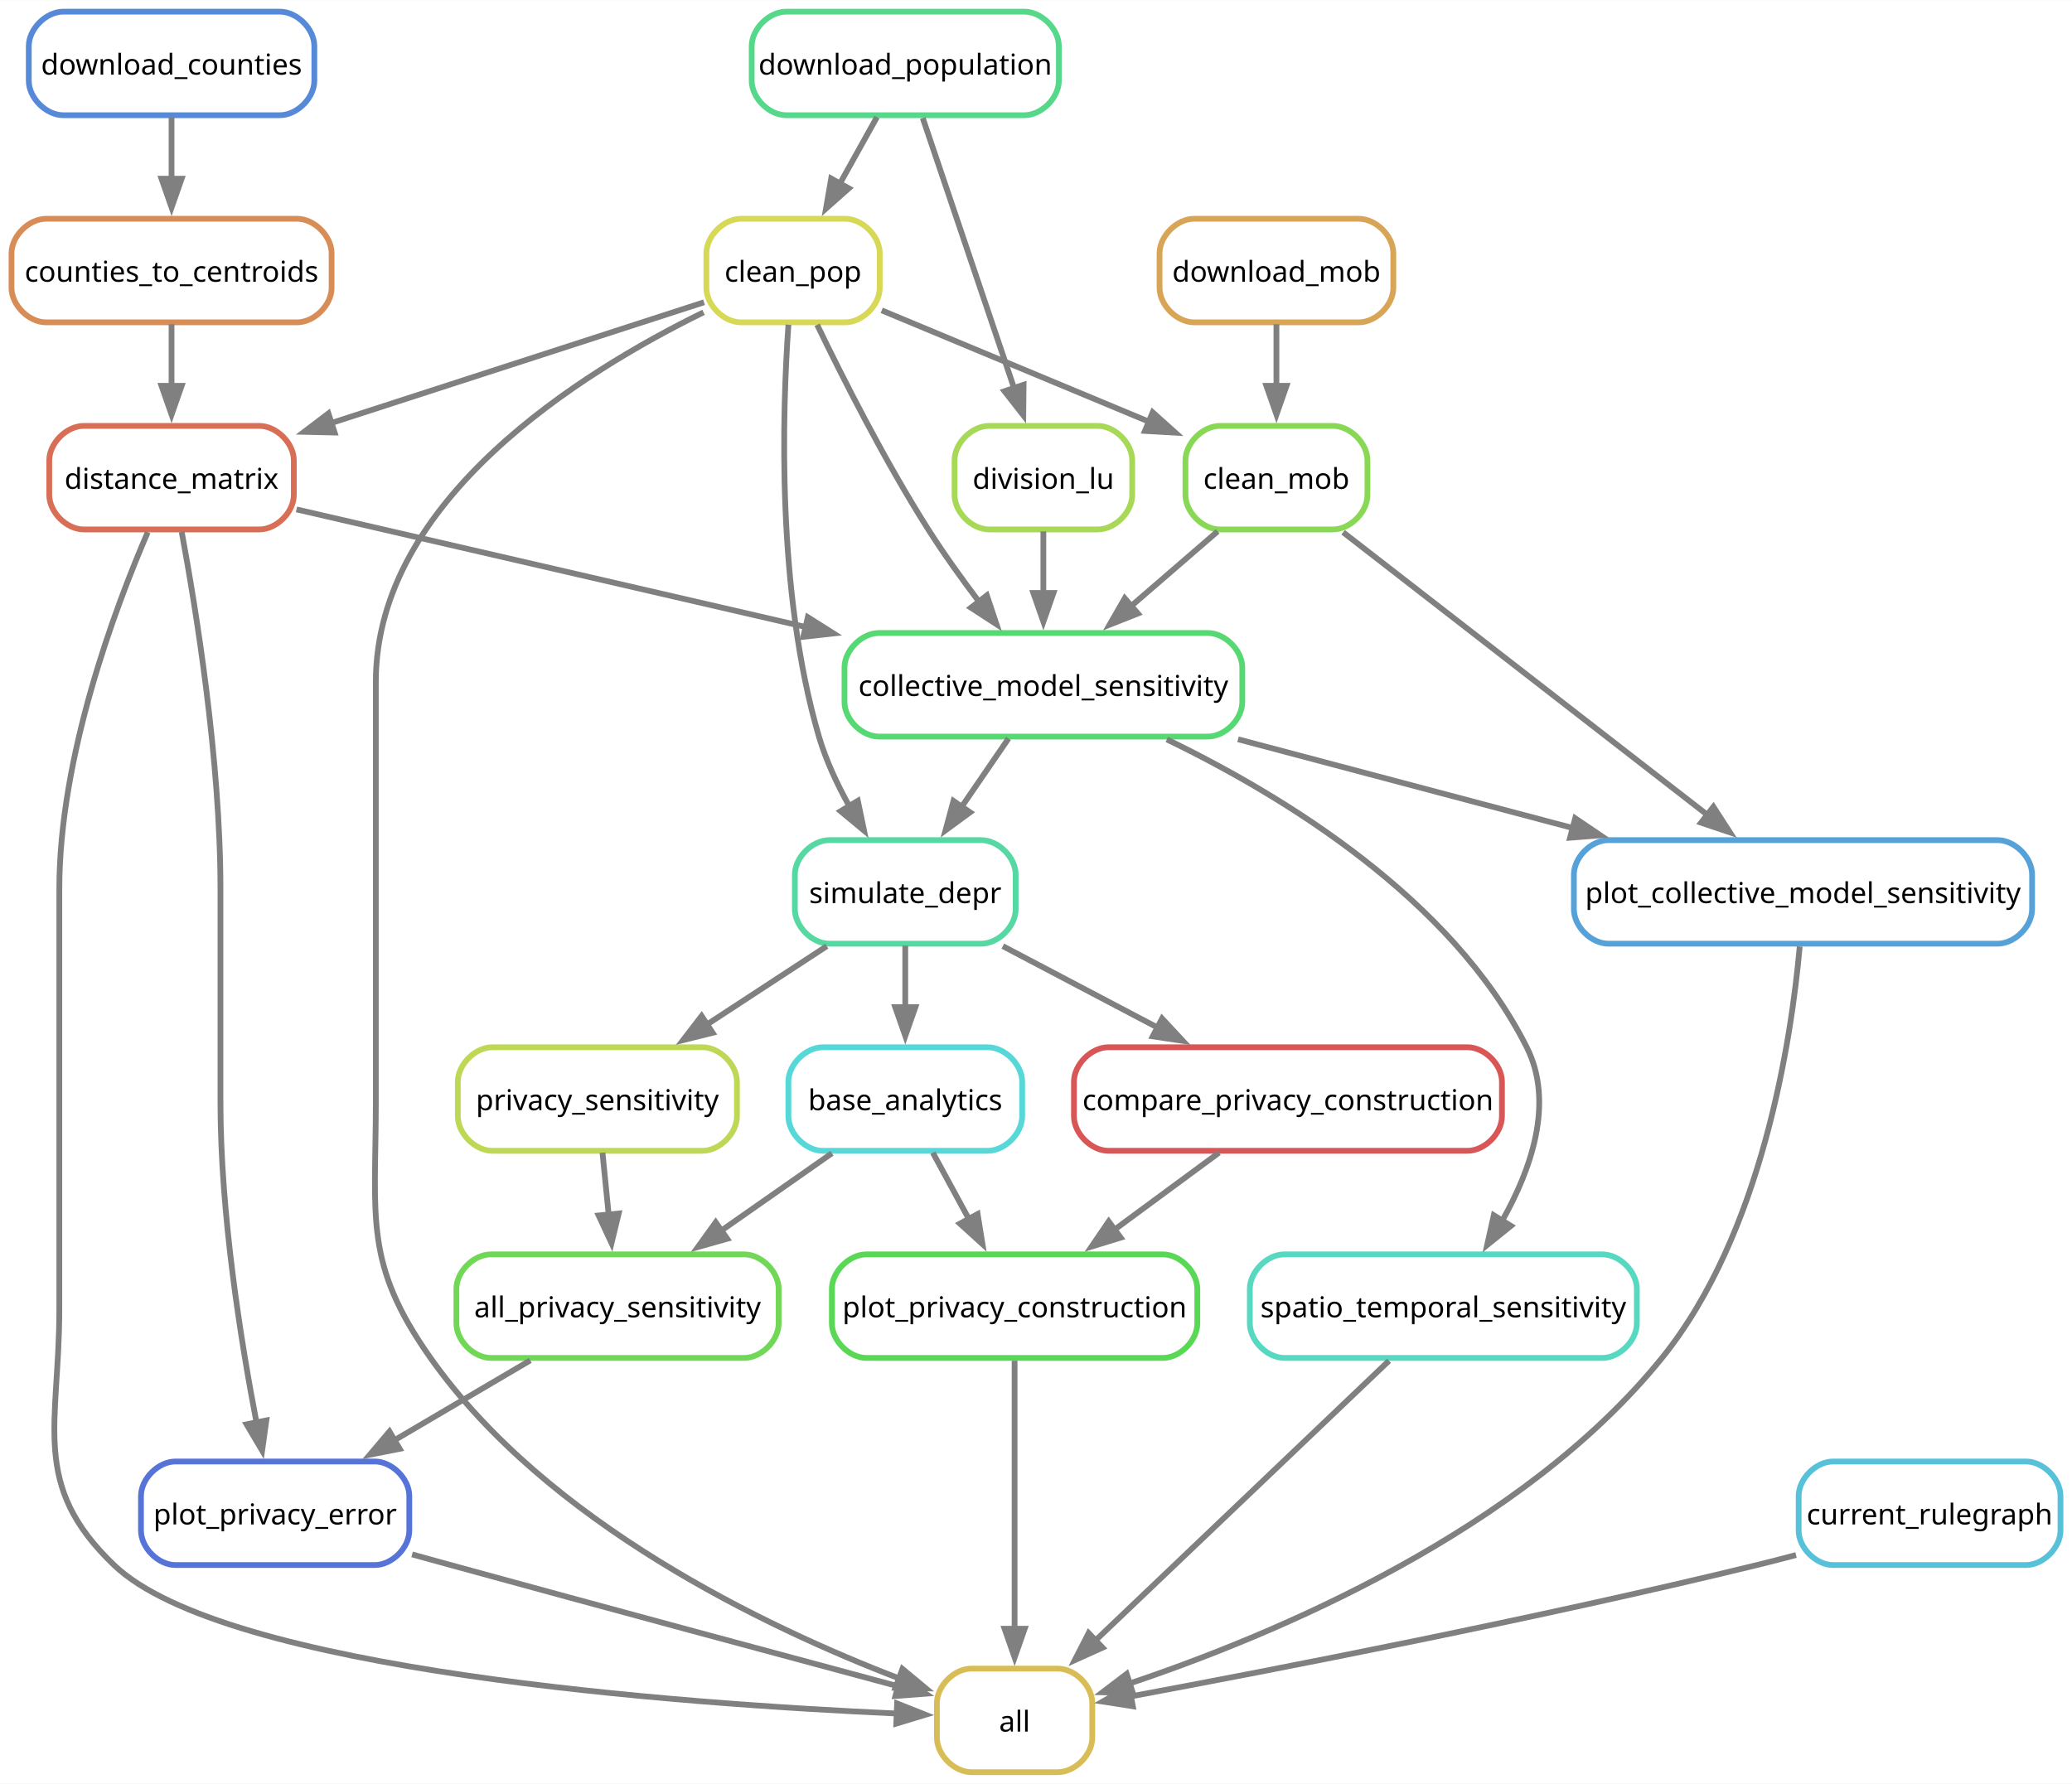
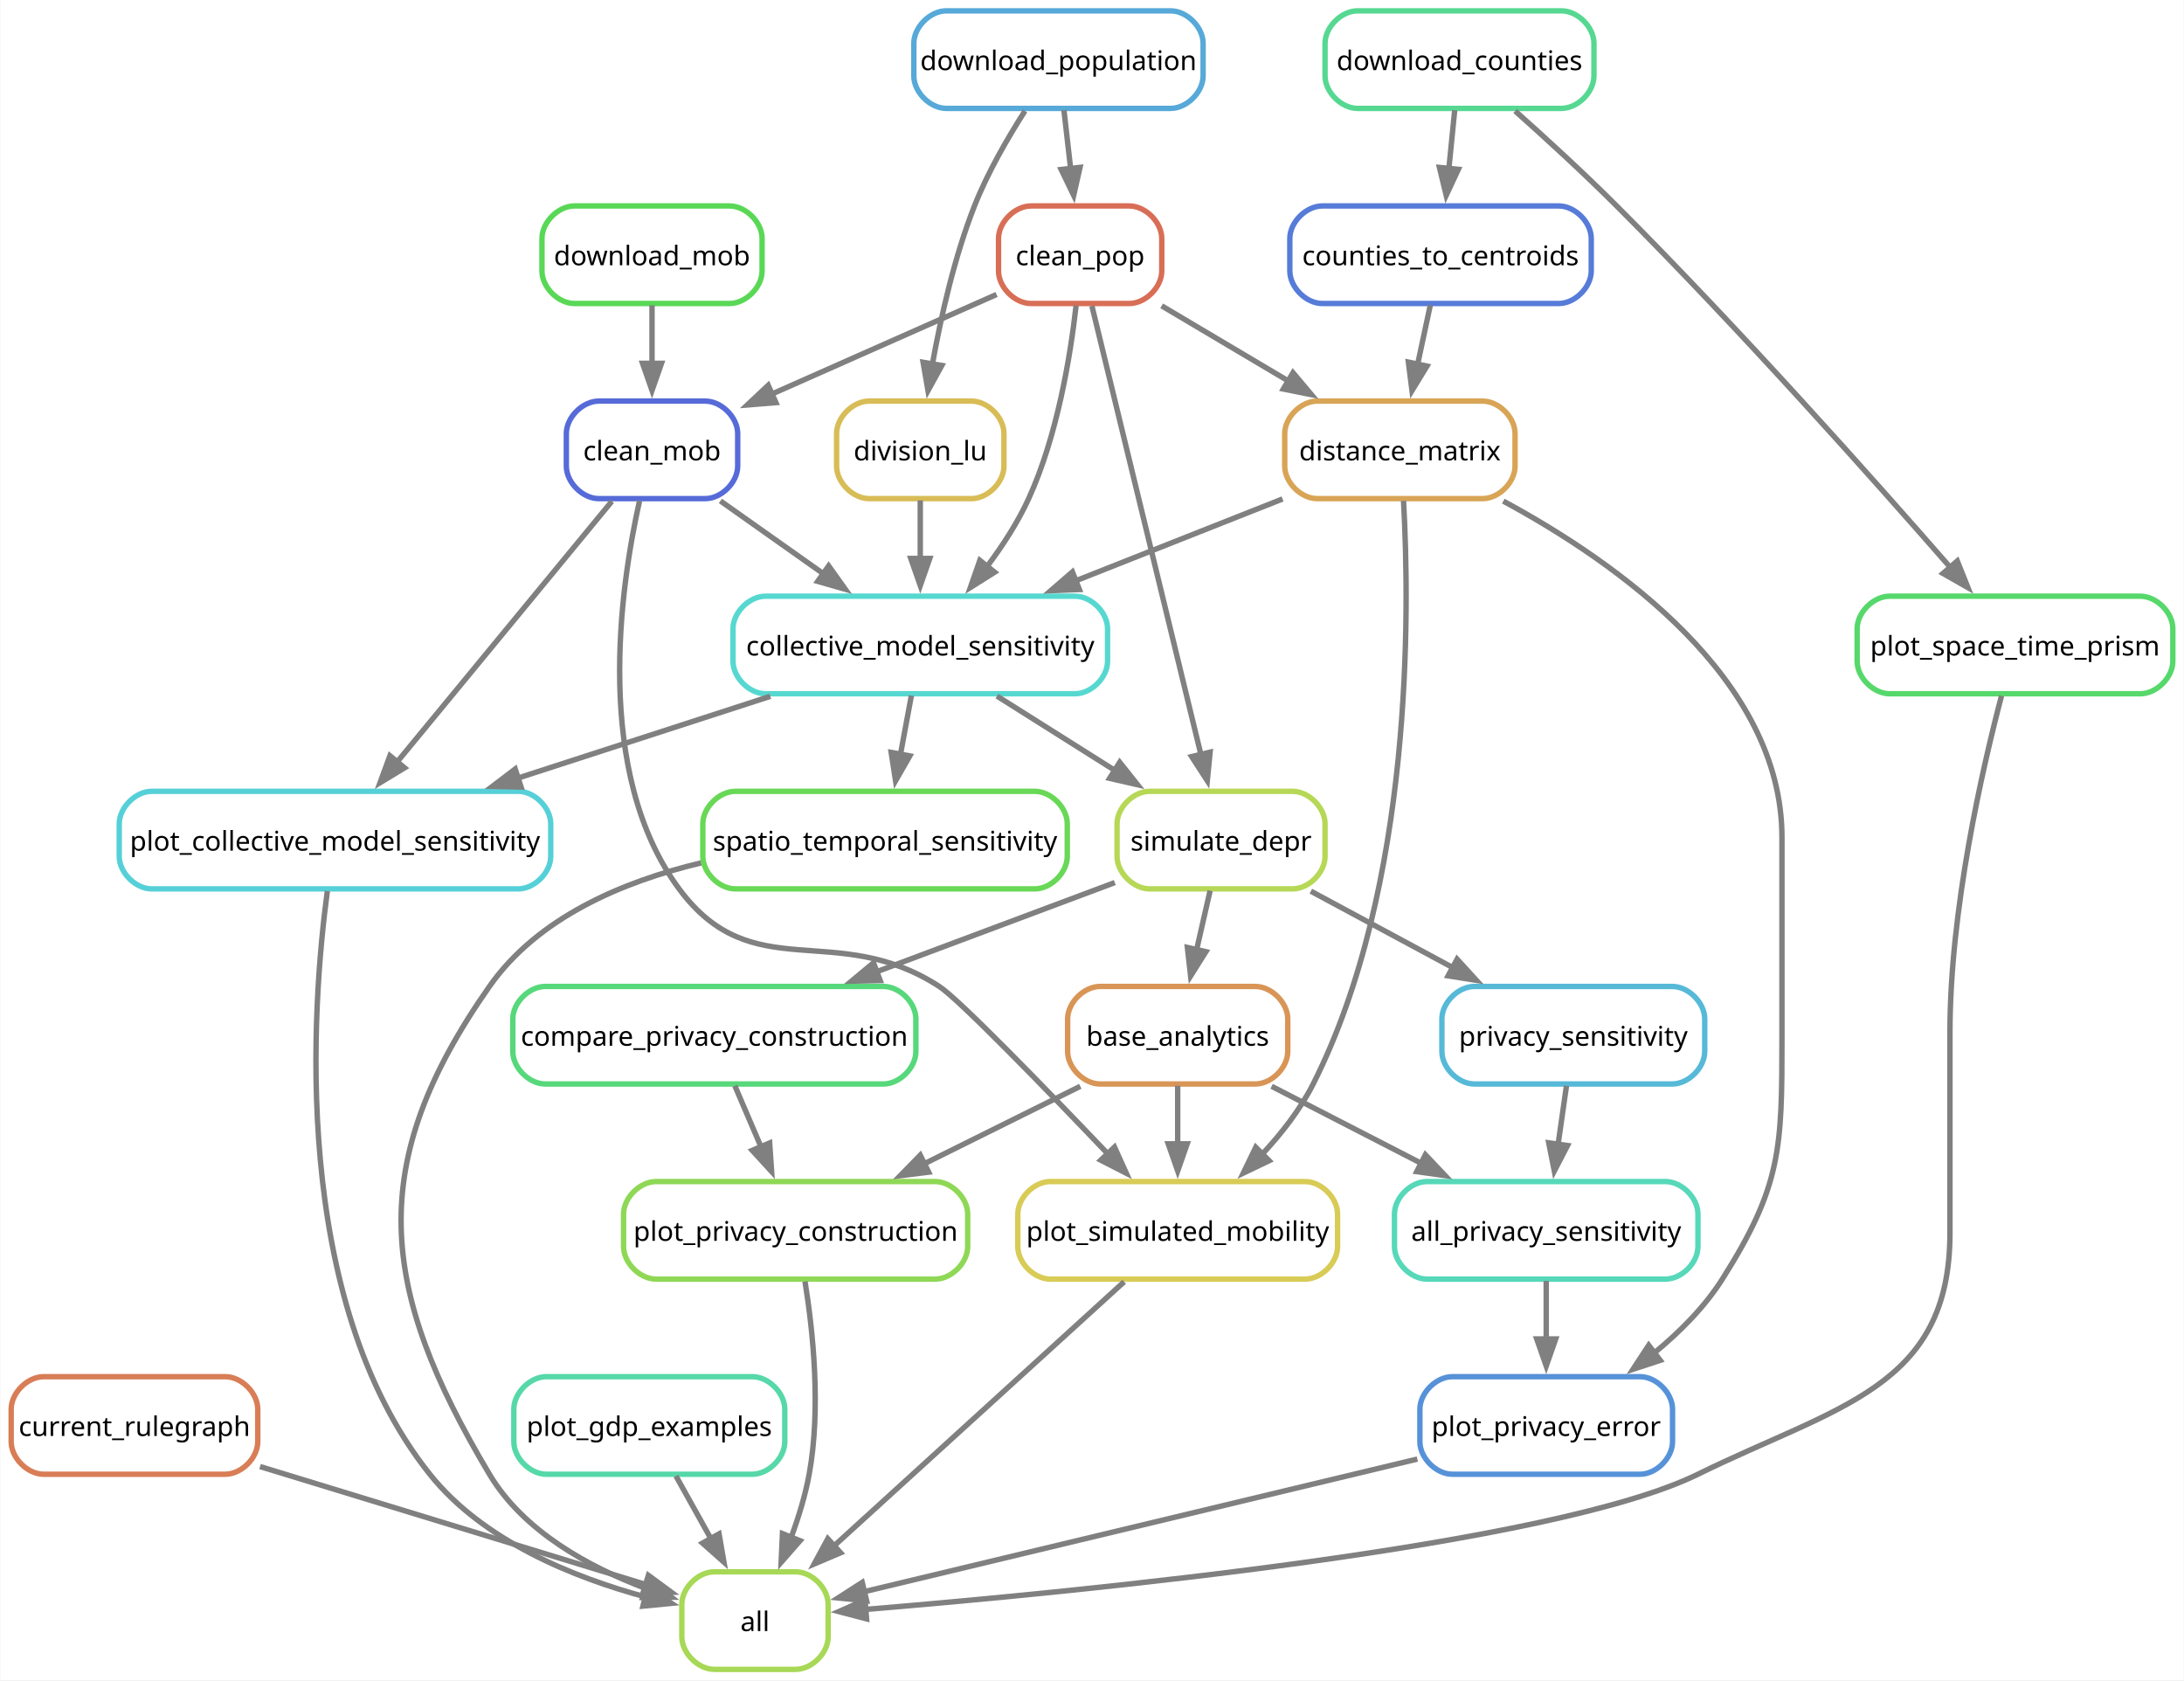
- <svg xmlns="http://www.w3.org/2000/svg" width="720pt" height="620pt" viewBox="0.00 0.00 720.12 620.00">
+ <svg xmlns="http://www.w3.org/2000/svg" width="806pt" height="620pt" viewBox="0.00 0.00 805.75 620.00">
  <g id="graph0" class="graph" transform="scale(1 1) rotate(0) translate(4 616)">
-     <polygon fill="white" stroke="none" points="-4,4 -4,-616 716.12,-616 716.12,4 -4,4" />
+     <polygon fill="white" stroke="none" points="-4,4 -4,-616 801.75,-616 801.75,4 -4,4" />
    <g id="node1" class="node">
-       <path fill="none" stroke="#d8bc56" stroke-width="2" d="M363.62,-36C363.62,-36 333.62,-36 333.62,-36 327.62,-36 321.62,-30 321.62,-24 321.62,-24 321.62,-12 321.62,-12 321.62,-6 327.62,0 333.62,0 333.62,0 363.62,0 363.62,0 369.62,0 375.62,-6 375.62,-12 375.62,-12 375.62,-24 375.62,-24 375.62,-30 369.62,-36 363.62,-36" />
-       <text text-anchor="middle" x="348.62" y="-14.12" font-family="sans" font-size="10.00">all</text>
+       <path fill="none" stroke="#a7d856" stroke-width="2" d="M289.5,-36C289.5,-36 259.5,-36 259.5,-36 253.5,-36 247.5,-30 247.5,-24 247.5,-24 247.5,-12 247.5,-12 247.5,-6 253.5,0 259.5,0 259.5,0 289.5,0 289.5,0 295.5,0 301.5,-6 301.5,-12 301.5,-12 301.5,-24 301.5,-24 301.5,-30 295.5,-36 289.5,-36" />
+       <text text-anchor="middle" x="274.5" y="-14.12" font-family="sans" font-size="10.00">all</text>
    </g>
    <g id="node2" class="node">
-       <path fill="none" stroke="#d86e56" stroke-width="2" d="M86.12,-468C86.12,-468 25.12,-468 25.12,-468 19.12,-468 13.12,-462 13.12,-456 13.12,-456 13.12,-444 13.12,-444 13.12,-438 19.12,-432 25.12,-432 25.12,-432 86.12,-432 86.12,-432 92.12,-432 98.12,-438 98.12,-444 98.12,-444 98.12,-456 98.12,-456 98.12,-462 92.12,-468 86.12,-468" />
-       <text text-anchor="middle" x="55.62" y="-446.12" font-family="sans" font-size="10.00">distance_matrix</text>
+       <path fill="none" stroke="#d87d56" stroke-width="2" d="M79,-108C79,-108 12,-108 12,-108 6,-108 0,-102 0,-96 0,-96 0,-84 0,-84 0,-78 6,-72 12,-72 12,-72 79,-72 79,-72 85,-72 91,-78 91,-84 91,-84 91,-96 91,-96 91,-102 85,-108 79,-108" />
+       <text text-anchor="middle" x="45.5" y="-86.12" font-family="sans" font-size="10.00">current_rulegraph</text>
    </g>
    <g id="edge3" class="edge">
-       <path fill="none" stroke="grey" stroke-width="2" d="M47.35,-431.05C35.91,-404.53 16.62,-353.02 16.62,-307 16.62,-307 16.62,-307 16.62,-161 16.62,-120.55 6.42,-99.98 35.62,-72 74.01,-35.22 232.29,-23.77 307.97,-20.37" />
-       <polygon fill="grey" stroke="grey" stroke-width="2" points="307.79,-23.88 317.64,-19.96 307.5,-16.88 307.79,-23.88" />
+       <path fill="none" stroke="grey" stroke-width="2" d="M91.84,-74.83C133.62,-62.07 194.42,-43.48 234.21,-31.31" />
+       <polygon fill="grey" stroke="grey" stroke-width="2" points="235.16,-34.69 243.7,-28.41 233.11,-27.99 235.16,-34.69" />
+     </g>
+     <g id="node3" class="node">
+       <path fill="none" stroke="#d8cb56" stroke-width="2" d="M477.5,-180C477.5,-180 383.5,-180 383.5,-180 377.5,-180 371.5,-174 371.5,-168 371.5,-168 371.5,-156 371.5,-156 371.5,-150 377.5,-144 383.5,-144 383.5,-144 477.5,-144 477.5,-144 483.5,-144 489.5,-150 489.5,-156 489.5,-156 489.5,-168 489.5,-168 489.5,-174 483.5,-180 477.5,-180" />
+       <text text-anchor="middle" x="430.5" y="-158.12" font-family="sans" font-size="10.00">plot_simulated_mobility</text>
+     </g>
+     <g id="edge6" class="edge">
+       <path fill="none" stroke="grey" stroke-width="2" d="M410.74,-143.02C383.67,-118.37 334.83,-73.92 303.58,-45.47" />
+       <polygon fill="grey" stroke="grey" stroke-width="2" points="306.09,-43.02 296.34,-38.88 301.37,-48.2 306.09,-43.02" />
+     </g>
+     <g id="node4" class="node">
+       <path fill="none" stroke="#566bd8" stroke-width="2" d="M256.12,-468C256.12,-468 216.88,-468 216.88,-468 210.88,-468 204.88,-462 204.88,-456 204.88,-456 204.88,-444 204.88,-444 204.88,-438 210.88,-432 216.88,-432 216.88,-432 256.12,-432 256.12,-432 262.12,-432 268.12,-438 268.12,-444 268.12,-444 268.12,-456 268.12,-456 268.12,-462 262.12,-468 256.12,-468" />
+       <text text-anchor="middle" x="236.5" y="-446.12" font-family="sans" font-size="10.00">clean_mob</text>
+     </g>
+     <g id="edge9" class="edge">
+       <path fill="none" stroke="grey" stroke-width="2" d="M231.9,-431.2C224.72,-399.1 214.77,-330.89 246.5,-288 273.6,-251.37 304.26,-276.78 342.5,-252 349.7,-247.33 381.55,-214.52 404.86,-190.08" />
+       <polygon fill="grey" stroke="grey" stroke-width="2" points="407.18,-192.73 411.53,-183.07 402.1,-187.9 407.18,-192.73" />
    </g>
    <g id="node10" class="node">
-       <path fill="none" stroke="#56d873" stroke-width="2" d="M415.75,-396C415.75,-396 301.5,-396 301.5,-396 295.5,-396 289.5,-390 289.5,-384 289.5,-384 289.5,-372 289.5,-372 289.5,-366 295.5,-360 301.5,-360 301.5,-360 415.75,-360 415.75,-360 421.75,-360 427.75,-366 427.75,-372 427.75,-372 427.75,-384 427.75,-384 427.75,-390 421.75,-396 415.75,-396" />
-       <text text-anchor="middle" x="358.62" y="-374.12" font-family="sans" font-size="10.00">collective_model_sensitivity</text>
+       <path fill="none" stroke="#56d8d0" stroke-width="2" d="M392.62,-396C392.62,-396 278.38,-396 278.38,-396 272.38,-396 266.38,-390 266.38,-384 266.38,-384 266.38,-372 266.38,-372 266.38,-366 272.38,-360 278.38,-360 278.38,-360 392.62,-360 392.62,-360 398.62,-360 404.62,-366 404.62,-372 404.62,-372 404.62,-384 404.62,-384 404.62,-390 398.62,-396 392.62,-396" />
+       <text text-anchor="middle" x="335.5" y="-374.12" font-family="sans" font-size="10.00">collective_model_sensitivity</text>
+     </g>
+     <g id="edge18" class="edge">
+       <path fill="none" stroke="grey" stroke-width="2" d="M261.74,-431.15C273.26,-423.01 287.11,-413.22 299.68,-404.33" />
+       <polygon fill="grey" stroke="grey" stroke-width="2" points="301.69,-407.19 307.84,-398.56 297.65,-401.48 301.69,-407.19" />
+     </g>
+     <g id="node17" class="node">
+       <path fill="none" stroke="#56d0d8" stroke-width="2" d="M187.12,-324C187.12,-324 51.88,-324 51.88,-324 45.88,-324 39.88,-318 39.88,-312 39.88,-312 39.88,-300 39.88,-300 39.88,-294 45.88,-288 51.88,-288 51.88,-288 187.12,-288 187.12,-288 193.12,-288 199.12,-294 199.12,-300 199.12,-300 199.12,-312 199.12,-312 199.12,-318 193.12,-324 187.12,-324" />
+       <text text-anchor="middle" x="119.5" y="-302.12" font-family="sans" font-size="10.00">plot_collective_model_sensitivity</text>
+     </g>
+     <g id="edge27" class="edge">
+       <path fill="none" stroke="grey" stroke-width="2" d="M221.68,-431.02C201.64,-406.69 165.7,-363.07 142.23,-334.58" />
+       <polygon fill="grey" stroke="grey" stroke-width="2" points="145.18,-332.67 136.12,-327.17 139.78,-337.12 145.18,-332.67" />
+     </g>
+     <g id="node5" class="node">
+       <path fill="none" stroke="#59d856" stroke-width="2" d="M265.12,-540C265.12,-540 207.88,-540 207.88,-540 201.88,-540 195.88,-534 195.88,-528 195.88,-528 195.88,-516 195.88,-516 195.88,-510 201.88,-504 207.88,-504 207.88,-504 265.12,-504 265.12,-504 271.12,-504 277.12,-510 277.12,-516 277.12,-516 277.12,-528 277.12,-528 277.12,-534 271.12,-540 265.12,-540" />
+       <text text-anchor="middle" x="236.5" y="-518.12" font-family="sans" font-size="10.00">download_mob</text>
+     </g>
+     <g id="edge12" class="edge">
+       <path fill="none" stroke="grey" stroke-width="2" d="M236.5,-503.34C236.5,-496.75 236.5,-489.08 236.5,-481.67" />
+       <polygon fill="grey" stroke="grey" stroke-width="2" points="240,-481.93 236.5,-471.93 233,-481.93 240,-481.93" />
+     </g>
+     <g id="node6" class="node">
+       <path fill="none" stroke="#d86e56" stroke-width="2" d="M412.62,-540C412.62,-540 376.38,-540 376.38,-540 370.38,-540 364.38,-534 364.38,-528 364.38,-528 364.38,-516 364.38,-516 364.38,-510 370.38,-504 376.38,-504 376.38,-504 412.62,-504 412.62,-504 418.62,-504 424.62,-510 424.62,-516 424.62,-516 424.62,-528 424.62,-528 424.62,-534 418.62,-540 412.62,-540" />
+       <text text-anchor="middle" x="394.5" y="-518.12" font-family="sans" font-size="10.00">clean_pop</text>
+     </g>
+     <g id="edge13" class="edge">
+       <path fill="none" stroke="grey" stroke-width="2" d="M363.66,-507.34C339.99,-496.85 306.98,-482.22 280.53,-470.51" />
+       <polygon fill="grey" stroke="grey" stroke-width="2" points="282.22,-467.43 271.66,-466.58 279.38,-473.83 282.22,-467.43" />
+     </g>
+     <g id="node9" class="node">
+       <path fill="none" stroke="#b6d856" stroke-width="2" d="M472.88,-324C472.88,-324 420.12,-324 420.12,-324 414.12,-324 408.12,-318 408.12,-312 408.12,-312 408.12,-300 408.12,-300 408.12,-294 414.12,-288 420.12,-288 420.12,-288 472.88,-288 472.88,-288 478.88,-288 484.88,-294 484.88,-300 484.88,-300 484.88,-312 484.88,-312 484.88,-318 478.88,-324 472.88,-324" />
+       <text text-anchor="middle" x="446.5" y="-302.12" font-family="sans" font-size="10.00">simulate_depr</text>
+     </g>
+     <g id="edge17" class="edge">
+       <path fill="none" stroke="grey" stroke-width="2" d="M398.84,-503.12C407.73,-466.54 428.09,-382.77 439.1,-337.45" />
+       <polygon fill="grey" stroke="grey" stroke-width="2" points="442.46,-338.46 441.42,-327.92 435.65,-336.81 442.46,-338.46" />
    </g>
    <g id="edge19" class="edge">
-       <path fill="none" stroke="grey" stroke-width="2" d="M99.04,-438.97C145.06,-428.34 218.84,-411.29 276,-398.09" />
-       <polygon fill="grey" stroke="grey" stroke-width="2" points="276.76,-401.5 285.72,-395.84 275.19,-394.68 276.76,-401.5" />
+       <path fill="none" stroke="grey" stroke-width="2" d="M393,-503.23C390.92,-484.74 386.13,-455.28 375.5,-432 371.53,-423.3 365.93,-414.68 360.18,-407" />
+       <polygon fill="grey" stroke="grey" stroke-width="2" points="362.95,-404.86 353.99,-399.21 357.48,-409.22 362.95,-404.86" />
+     </g>
+     <g id="node12" class="node">
+       <path fill="none" stroke="#d8a456" stroke-width="2" d="M543,-468C543,-468 482,-468 482,-468 476,-468 470,-462 470,-456 470,-456 470,-444 470,-444 470,-438 476,-432 482,-432 482,-432 543,-432 543,-432 549,-432 555,-438 555,-444 555,-444 555,-456 555,-456 555,-462 549,-468 543,-468" />
+       <text text-anchor="middle" x="512.5" y="-446.12" font-family="sans" font-size="10.00">distance_matrix</text>
+     </g>
+     <g id="edge24" class="edge">
+       <path fill="none" stroke="grey" stroke-width="2" d="M424.58,-503.15C438.87,-494.68 456.16,-484.42 471.61,-475.25" />
+       <polygon fill="grey" stroke="grey" stroke-width="2" points="473.05,-478.47 479.87,-470.36 469.48,-472.45 473.05,-478.47" />
+     </g>
+     <g id="node7" class="node">
+       <path fill="none" stroke="#56a9d8" stroke-width="2" d="M427.88,-612C427.88,-612 345.12,-612 345.12,-612 339.12,-612 333.12,-606 333.12,-600 333.12,-600 333.12,-588 333.12,-588 333.12,-582 339.12,-576 345.12,-576 345.12,-576 427.88,-576 427.88,-576 433.88,-576 439.88,-582 439.88,-588 439.88,-588 439.88,-600 439.88,-600 439.88,-606 433.88,-612 427.88,-612" />
+       <text text-anchor="middle" x="386.5" y="-590.12" font-family="sans" font-size="10.00">download_population</text>
+     </g>
+     <g id="edge14" class="edge">
+       <path fill="none" stroke="grey" stroke-width="2" d="M388.52,-575.34C389.27,-568.75 390.15,-561.08 391,-553.67" />
+       <polygon fill="grey" stroke="grey" stroke-width="2" points="394.45,-554.24 392.11,-543.91 387.5,-553.45 394.45,-554.24" />
+     </g>
+     <g id="node11" class="node">
+       <path fill="none" stroke="#d8bc56" stroke-width="2" d="M354.38,-468C354.38,-468 316.62,-468 316.62,-468 310.62,-468 304.62,-462 304.62,-456 304.62,-456 304.62,-444 304.62,-444 304.62,-438 310.62,-432 316.62,-432 316.62,-432 354.38,-432 354.38,-432 360.38,-432 366.38,-438 366.38,-444 366.38,-444 366.38,-456 366.38,-456 366.38,-462 360.38,-468 354.38,-468" />
+       <text text-anchor="middle" x="335.5" y="-446.12" font-family="sans" font-size="10.00">division_lu</text>
+     </g>
+     <g id="edge22" class="edge">
+       <path fill="none" stroke="grey" stroke-width="2" d="M374.14,-575.07C367.77,-565.12 360.34,-552.3 355.5,-540 348.09,-521.19 343.1,-499 339.95,-481.49" />
+       <polygon fill="grey" stroke="grey" stroke-width="2" points="343.45,-481.15 338.35,-471.86 336.54,-482.3 343.45,-481.15" />
+     </g>
+     <g id="node8" class="node">
+       <path fill="none" stroke="#d89556" stroke-width="2" d="M459.12,-252C459.12,-252 401.88,-252 401.88,-252 395.88,-252 389.88,-246 389.88,-240 389.88,-240 389.88,-228 389.88,-228 389.88,-222 395.88,-216 401.88,-216 401.88,-216 459.12,-216 459.12,-216 465.12,-216 471.12,-222 471.12,-228 471.12,-228 471.12,-240 471.12,-240 471.12,-246 465.12,-252 459.12,-252" />
+       <text text-anchor="middle" x="430.5" y="-230.12" font-family="sans" font-size="10.00">base_analytics</text>
+     </g>
+     <g id="edge10" class="edge">
+       <path fill="none" stroke="grey" stroke-width="2" d="M430.5,-215.34C430.5,-208.75 430.5,-201.08 430.5,-193.67" />
+       <polygon fill="grey" stroke="grey" stroke-width="2" points="434,-193.93 430.5,-183.93 427,-193.93 434,-193.93" />
+     </g>
+     <g id="node18" class="node">
+       <path fill="none" stroke="#8fd856" stroke-width="2" d="M341,-180C341,-180 238,-180 238,-180 232,-180 226,-174 226,-168 226,-168 226,-156 226,-156 226,-150 232,-144 238,-144 238,-144 341,-144 341,-144 347,-144 353,-150 353,-156 353,-156 353,-168 353,-168 353,-174 347,-180 341,-180" />
+       <text text-anchor="middle" x="289.5" y="-158.12" font-family="sans" font-size="10.00">plot_privacy_construction</text>
+     </g>
+     <g id="edge30" class="edge">
+       <path fill="none" stroke="grey" stroke-width="2" d="M394.55,-215.15C377.07,-206.47 355.82,-195.92 337.02,-186.59" />
+       <polygon fill="grey" stroke="grey" stroke-width="2" points="338.6,-183.47 328.09,-182.16 335.49,-189.74 338.6,-183.47" />
+     </g>
+     <g id="node21" class="node">
+       <path fill="none" stroke="#56d8b9" stroke-width="2" d="M610.5,-180C610.5,-180 522.5,-180 522.5,-180 516.5,-180 510.5,-174 510.5,-168 510.5,-168 510.5,-156 510.5,-156 510.5,-150 516.5,-144 522.5,-144 522.5,-144 610.5,-144 610.5,-144 616.5,-144 622.5,-150 622.5,-156 622.5,-156 622.5,-168 622.5,-168 622.5,-174 616.5,-180 610.5,-180" />
+       <text text-anchor="middle" x="566.5" y="-158.12" font-family="sans" font-size="10.00">all_privacy_sensitivity</text>
+     </g>
+     <g id="edge34" class="edge">
+       <path fill="none" stroke="grey" stroke-width="2" d="M465.17,-215.15C481.96,-206.52 502.34,-196.02 520.41,-186.72" />
+       <polygon fill="grey" stroke="grey" stroke-width="2" points="521.91,-189.89 529.2,-182.2 518.71,-183.66 521.91,-189.89" />
+     </g>
+     <g id="edge15" class="edge">
+       <path fill="none" stroke="grey" stroke-width="2" d="M442.46,-287.34C440.94,-280.67 439.16,-272.89 437.45,-265.39" />
+       <polygon fill="grey" stroke="grey" stroke-width="2" points="440.91,-264.82 435.27,-255.85 434.08,-266.38 440.91,-264.82" />
+     </g>
+     <g id="node19" class="node">
+       <path fill="none" stroke="#56d87b" stroke-width="2" d="M321.88,-252C321.88,-252 197.12,-252 197.12,-252 191.12,-252 185.12,-246 185.12,-240 185.12,-240 185.12,-228 185.12,-228 185.12,-222 191.12,-216 197.12,-216 197.12,-216 321.88,-216 321.88,-216 327.88,-216 333.88,-222 333.88,-228 333.88,-228 333.88,-240 333.88,-240 333.88,-246 327.88,-252 321.88,-252" />
+       <text text-anchor="middle" x="259.5" y="-230.12" font-family="sans" font-size="10.00">compare_privacy_construction</text>
+     </g>
+     <g id="edge31" class="edge">
+       <path fill="none" stroke="grey" stroke-width="2" d="M407.3,-290.33C381.81,-280.78 348.08,-268.16 319.28,-257.38" />
+       <polygon fill="grey" stroke="grey" stroke-width="2" points="320.71,-254.17 310.11,-253.95 318.25,-260.73 320.71,-254.17" />
+     </g>
+     <g id="node22" class="node">
+       <path fill="none" stroke="#56b9d8" stroke-width="2" d="M613,-252C613,-252 540,-252 540,-252 534,-252 528,-246 528,-240 528,-240 528,-228 528,-228 528,-222 534,-216 540,-216 540,-216 613,-216 613,-216 619,-216 625,-222 625,-228 625,-228 625,-240 625,-240 625,-246 619,-252 613,-252" />
+       <text text-anchor="middle" x="576.5" y="-230.12" font-family="sans" font-size="10.00">privacy_sensitivity</text>
+     </g>
+     <g id="edge36" class="edge">
+       <path fill="none" stroke="grey" stroke-width="2" d="M479.64,-287.15C495.53,-278.6 514.8,-268.22 531.95,-258.99" />
+       <polygon fill="grey" stroke="grey" stroke-width="2" points="533.61,-262.07 540.75,-254.25 530.29,-255.91 533.61,-262.07" />
+     </g>
+     <g id="edge16" class="edge">
+       <path fill="none" stroke="grey" stroke-width="2" d="M363.8,-359.15C377.11,-350.76 393.19,-340.62 407.62,-331.52" />
+       <polygon fill="grey" stroke="grey" stroke-width="2" points="409.1,-334.72 415.69,-326.43 405.37,-328.8 409.1,-334.72" />
+     </g>
+     <g id="edge28" class="edge">
+       <path fill="none" stroke="grey" stroke-width="2" d="M280.16,-359.06C251.7,-349.84 216.79,-338.53 186.79,-328.81" />
+       <polygon fill="grey" stroke="grey" stroke-width="2" points="188.17,-325.58 177.58,-325.82 186.01,-332.23 188.17,-325.58" />
+     </g>
+     <g id="node23" class="node">
+       <path fill="none" stroke="#68d856" stroke-width="2" d="M377.75,-324C377.75,-324 267.25,-324 267.25,-324 261.25,-324 255.25,-318 255.25,-312 255.25,-312 255.25,-300 255.25,-300 255.25,-294 261.25,-288 267.25,-288 267.25,-288 377.75,-288 377.75,-288 383.75,-288 389.75,-294 389.75,-300 389.75,-300 389.75,-312 389.75,-312 389.75,-318 383.75,-324 377.75,-324" />
+       <text text-anchor="middle" x="322.5" y="-302.12" font-family="sans" font-size="10.00">spatio_temporal_sensitivity</text>
+     </g>
+     <g id="edge37" class="edge">
+       <path fill="none" stroke="grey" stroke-width="2" d="M332.22,-359.34C331,-352.75 329.57,-345.08 328.2,-337.67" />
+       <polygon fill="grey" stroke="grey" stroke-width="2" points="331.64,-337.07 326.38,-327.88 324.76,-338.35 331.64,-337.07" />
+     </g>
+     <g id="edge21" class="edge">
+       <path fill="none" stroke="grey" stroke-width="2" d="M335.5,-431.34C335.5,-424.75 335.5,-417.08 335.5,-409.67" />
+       <polygon fill="grey" stroke="grey" stroke-width="2" points="339,-409.93 335.5,-399.93 332,-409.93 339,-409.93" />
+     </g>
+     <g id="edge11" class="edge">
+       <path fill="none" stroke="grey" stroke-width="2" d="M513.84,-431.2C516.12,-390.61 517.39,-289.08 480.5,-216 475.77,-206.63 468.85,-197.77 461.67,-190.07" />
+       <polygon fill="grey" stroke="grey" stroke-width="2" points="464.25,-187.7 454.7,-183.12 459.31,-192.66 464.25,-187.7" />
+     </g>
+     <g id="edge20" class="edge">
+       <path fill="none" stroke="grey" stroke-width="2" d="M469.2,-431.88C446.16,-422.76 417.52,-411.44 392.68,-401.61" />
+       <polygon fill="grey" stroke="grey" stroke-width="2" points="394.22,-398.46 383.64,-398.04 391.65,-404.97 394.22,-398.46" />
+     </g>
+     <g id="node20" class="node">
+       <path fill="none" stroke="#5692d8" stroke-width="2" d="M601.12,-108C601.12,-108 531.88,-108 531.88,-108 525.88,-108 519.88,-102 519.88,-96 519.88,-96 519.88,-84 519.88,-84 519.88,-78 525.88,-72 531.88,-72 531.88,-72 601.12,-72 601.12,-72 607.12,-72 613.12,-78 613.12,-84 613.12,-84 613.12,-96 613.12,-96 613.12,-102 607.12,-108 601.12,-108" />
+       <text text-anchor="middle" x="566.5" y="-86.12" font-family="sans" font-size="10.00">plot_privacy_error</text>
+     </g>
+     <g id="edge33" class="edge">
+       <path fill="none" stroke="grey" stroke-width="2" d="M550.66,-431.09C592.41,-408.54 653.5,-365.54 653.5,-307 653.5,-307 653.5,-307 653.5,-233 653.5,-192.25 653.3,-178.42 631.5,-144 624.98,-133.7 615.77,-124.47 606.33,-116.71" />
+       <polygon fill="grey" stroke="grey" stroke-width="2" points="608.58,-114.03 598.52,-110.73 604.33,-119.59 608.58,-114.03" />
+     </g>
+     <g id="node13" class="node">
+       <path fill="none" stroke="#567bd8" stroke-width="2" d="M571.12,-540C571.12,-540 483.88,-540 483.88,-540 477.88,-540 471.88,-534 471.88,-528 471.88,-528 471.88,-516 471.88,-516 471.88,-510 477.88,-504 483.88,-504 483.88,-504 571.12,-504 571.12,-504 577.12,-504 583.12,-510 583.12,-516 583.12,-516 583.12,-528 583.12,-528 583.12,-534 577.12,-540 571.12,-540" />
+       <text text-anchor="middle" x="527.5" y="-518.12" font-family="sans" font-size="10.00">counties_to_centroids</text>
+     </g>
+     <g id="edge23" class="edge">
+       <path fill="none" stroke="grey" stroke-width="2" d="M523.71,-503.34C522.29,-496.67 520.62,-488.89 519.01,-481.39" />
+       <polygon fill="grey" stroke="grey" stroke-width="2" points="522.49,-480.91 516.97,-471.86 515.64,-482.37 522.49,-480.91" />
+     </g>
+     <g id="node14" class="node">
+       <path fill="none" stroke="#56d892" stroke-width="2" d="M572.12,-612C572.12,-612 496.88,-612 496.88,-612 490.88,-612 484.88,-606 484.88,-600 484.88,-600 484.88,-588 484.88,-588 484.88,-582 490.88,-576 496.88,-576 496.88,-576 572.12,-576 572.12,-576 578.12,-576 584.12,-582 584.12,-588 584.12,-588 584.12,-600 584.12,-600 584.12,-606 578.12,-612 572.12,-612" />
+       <text text-anchor="middle" x="534.5" y="-590.12" font-family="sans" font-size="10.00">download_counties</text>
+     </g>
+     <g id="edge25" class="edge">
+       <path fill="none" stroke="grey" stroke-width="2" d="M532.73,-575.34C532.08,-568.75 531.31,-561.08 530.57,-553.67" />
+       <polygon fill="grey" stroke="grey" stroke-width="2" points="534.07,-553.52 529.59,-543.91 527.1,-554.21 534.07,-553.52" />
+     </g>
+     <g id="node15" class="node">
+       <path fill="none" stroke="#56d86b" stroke-width="2" d="M785.75,-396C785.75,-396 693.25,-396 693.25,-396 687.25,-396 681.25,-390 681.25,-384 681.25,-384 681.25,-372 681.25,-372 681.25,-366 687.25,-360 693.25,-360 693.25,-360 785.75,-360 785.75,-360 791.75,-360 797.75,-366 797.75,-372 797.75,-372 797.75,-384 797.75,-384 797.75,-390 791.75,-396 785.75,-396" />
+       <text text-anchor="middle" x="739.5" y="-374.12" font-family="sans" font-size="10.00">plot_space_time_prism</text>
+     </g>
+     <g id="edge26" class="edge">
+       <path fill="none" stroke="grey" stroke-width="2" d="M555.05,-575.04C566.34,-564.98 580.45,-552.06 592.5,-540 637.65,-494.83 687.15,-439.26 715.64,-406.62" />
+       <polygon fill="grey" stroke="grey" stroke-width="2" points="718.21,-409 722.14,-399.16 712.93,-404.4 718.21,-409" />
+     </g>
+     <g id="edge4" class="edge">
+       <path fill="none" stroke="grey" stroke-width="2" d="M734.53,-359.23C727.5,-332.5 715.5,-280.25 715.5,-235 715.5,-235 715.5,-235 715.5,-161 715.5,-103.79 673.83,-97.26 622.5,-72 569.04,-45.7 395.16,-28.72 315.29,-22.12" />
+       <polygon fill="grey" stroke="grey" stroke-width="2" points="315.68,-18.64 305.43,-21.32 315.12,-25.61 315.68,-18.64" />
    </g>
    <g id="node16" class="node">
-       <path fill="none" stroke="#5673d8" stroke-width="2" d="M126.25,-108C126.25,-108 57,-108 57,-108 51,-108 45,-102 45,-96 45,-96 45,-84 45,-84 45,-78 51,-72 57,-72 57,-72 126.25,-72 126.25,-72 132.25,-72 138.25,-78 138.25,-84 138.25,-84 138.25,-96 138.25,-96 138.25,-102 132.25,-108 126.25,-108" />
-       <text text-anchor="middle" x="91.62" y="-86.12" font-family="sans" font-size="10.00">plot_privacy_error</text>
-     </g>
-     <g id="edge28" class="edge">
-       <path fill="none" stroke="grey" stroke-width="2" d="M59.15,-431.15C64.13,-404.32 72.62,-351.94 72.62,-307 72.62,-307 72.62,-307 72.62,-233 72.62,-194.31 79.64,-150.21 85.14,-121.56" />
-       <polygon fill="grey" stroke="grey" stroke-width="2" points="88.57,-122.29 87.1,-111.8 81.7,-120.92 88.57,-122.29" />
-     </g>
-     <g id="node3" class="node">
-       <path fill="none" stroke="#d88d56" stroke-width="2" d="M99.25,-540C99.25,-540 12,-540 12,-540 6,-540 0,-534 0,-528 0,-528 0,-516 0,-516 0,-510 6,-504 12,-504 12,-504 99.25,-504 99.25,-504 105.25,-504 111.25,-510 111.25,-516 111.25,-516 111.25,-528 111.25,-528 111.25,-534 105.25,-540 99.25,-540" />
-       <text text-anchor="middle" x="55.62" y="-518.12" font-family="sans" font-size="10.00">counties_to_centroids</text>
+       <path fill="none" stroke="#56d8a9" stroke-width="2" d="M273.5,-108C273.5,-108 197.5,-108 197.5,-108 191.5,-108 185.5,-102 185.5,-96 185.5,-96 185.5,-84 185.5,-84 185.5,-78 191.5,-72 197.5,-72 197.5,-72 273.5,-72 273.5,-72 279.5,-72 285.5,-78 285.5,-84 285.5,-84 285.5,-96 285.5,-96 285.5,-102 279.5,-108 273.5,-108" />
+       <text text-anchor="middle" x="235.5" y="-86.12" font-family="sans" font-size="10.00">plot_gdp_examples</text>
+     </g>
+     <g id="edge7" class="edge">
+       <path fill="none" stroke="grey" stroke-width="2" d="M245.34,-71.34C249.24,-64.34 253.82,-56.12 258.19,-48.28" />
+       <polygon fill="grey" stroke="grey" stroke-width="2" points="261.24,-49.99 263.05,-39.55 255.13,-46.58 261.24,-49.99" />
+     </g>
+     <g id="edge1" class="edge">
+       <path fill="none" stroke="grey" stroke-width="2" d="M116.68,-287.21C111.01,-244.85 102.84,-136.75 154.5,-72 174.15,-47.37 207.62,-33.88 234.22,-26.69" />
+       <polygon fill="grey" stroke="grey" stroke-width="2" points="234.82,-30.14 243.7,-24.36 233.15,-23.34 234.82,-30.14" />
+     </g>
+     <g id="edge2" class="edge">
+       <path fill="none" stroke="grey" stroke-width="2" d="M292.96,-143.12C295.88,-125.04 298.94,-96.36 294.5,-72 293.08,-64.19 290.56,-56.04 287.79,-48.53" />
+       <polygon fill="grey" stroke="grey" stroke-width="2" points="291.13,-47.47 284.15,-39.5 284.64,-50.08 291.13,-47.47" />
+     </g>
+     <g id="edge29" class="edge">
+       <path fill="none" stroke="grey" stroke-width="2" d="M267.07,-215.34C270,-208.51 273.43,-200.5 276.71,-192.83" />
+       <polygon fill="grey" stroke="grey" stroke-width="2" points="279.91,-194.25 280.64,-183.68 273.48,-191.5 279.91,-194.25" />
+     </g>
+     <g id="edge5" class="edge">
+       <path fill="none" stroke="grey" stroke-width="2" d="M518.94,-77.6C462.17,-63.99 368.26,-41.48 314.88,-28.68" />
+       <polygon fill="grey" stroke="grey" stroke-width="2" points="315.71,-25.28 305.17,-26.35 314.08,-32.09 315.71,-25.28" />
+     </g>
+     <g id="edge32" class="edge">
+       <path fill="none" stroke="grey" stroke-width="2" d="M566.5,-143.34C566.5,-136.75 566.5,-129.08 566.5,-121.67" />
+       <polygon fill="grey" stroke="grey" stroke-width="2" points="570,-121.93 566.5,-111.93 563,-121.93 570,-121.93" />
+     </g>
+     <g id="edge35" class="edge">
+       <path fill="none" stroke="grey" stroke-width="2" d="M573.98,-215.34C573.04,-208.75 571.94,-201.08 570.88,-193.67" />
+       <polygon fill="grey" stroke="grey" stroke-width="2" points="574.36,-193.3 569.49,-183.9 567.43,-194.29 574.36,-193.3" />
    </g>
    <g id="edge8" class="edge">
-       <path fill="none" stroke="grey" stroke-width="2" d="M55.62,-503.34C55.62,-496.75 55.62,-489.08 55.62,-481.67" />
-       <polygon fill="grey" stroke="grey" stroke-width="2" points="59.13,-481.93 55.63,-471.93 52.13,-481.93 59.13,-481.93" />
-     </g>
-     <g id="node4" class="node">
-       <path fill="none" stroke="#568ad8" stroke-width="2" d="M93.25,-612C93.25,-612 18,-612 18,-612 12,-612 6,-606 6,-600 6,-600 6,-588 6,-588 6,-582 12,-576 18,-576 18,-576 93.25,-576 93.25,-576 99.25,-576 105.25,-582 105.25,-588 105.25,-588 105.25,-600 105.25,-600 105.25,-606 99.25,-612 93.25,-612" />
-       <text text-anchor="middle" x="55.62" y="-590.12" font-family="sans" font-size="10.00">download_counties</text>
-     </g>
-     <g id="edge10" class="edge">
-       <path fill="none" stroke="grey" stroke-width="2" d="M55.62,-575.34C55.62,-568.75 55.62,-561.08 55.62,-553.67" />
-       <polygon fill="grey" stroke="grey" stroke-width="2" points="59.13,-553.93 55.63,-543.93 52.13,-553.93 59.13,-553.93" />
-     </g>
-     <g id="node5" class="node">
-       <path fill="none" stroke="#d6d856" stroke-width="2" d="M289.75,-540C289.75,-540 253.5,-540 253.5,-540 247.5,-540 241.5,-534 241.5,-528 241.5,-528 241.5,-516 241.5,-516 241.5,-510 247.5,-504 253.5,-504 253.5,-504 289.75,-504 289.75,-504 295.75,-504 301.75,-510 301.75,-516 301.75,-516 301.75,-528 301.75,-528 301.75,-534 295.75,-540 289.75,-540" />
-       <text text-anchor="middle" x="271.62" y="-518.12" font-family="sans" font-size="10.00">clean_pop</text>
-     </g>
-     <g id="edge2" class="edge">
-       <path fill="none" stroke="grey" stroke-width="2" d="M240.52,-507.48C197.91,-486.61 126.62,-442.25 126.62,-379 126.62,-379 126.62,-379 126.62,-233 126.62,-192.55 122.3,-177.05 145.62,-144 186.07,-86.7 261.92,-50.48 308.58,-32.55" />
-       <polygon fill="grey" stroke="grey" stroke-width="2" points="309.64,-35.89 317.79,-29.13 307.2,-29.33 309.64,-35.89" />
-     </g>
-     <g id="edge9" class="edge">
-       <path fill="none" stroke="grey" stroke-width="2" d="M240.68,-510.97C206.95,-500.04 152.32,-482.34 111.13,-468.99" />
-       <polygon fill="grey" stroke="grey" stroke-width="2" points="112.29,-465.69 101.7,-465.93 110.14,-472.34 112.29,-465.69" />
-     </g>
-     <g id="node8" class="node">
-       <path fill="none" stroke="#88d856" stroke-width="2" d="M459.25,-468C459.25,-468 420,-468 420,-468 414,-468 408,-462 408,-456 408,-456 408,-444 408,-444 408,-438 414,-432 420,-432 420,-432 459.25,-432 459.25,-432 465.25,-432 471.25,-438 471.25,-444 471.25,-444 471.25,-456 471.25,-456 471.25,-462 465.25,-468 459.25,-468" />
-       <text text-anchor="middle" x="439.62" y="-446.12" font-family="sans" font-size="10.00">clean_mob</text>
-     </g>
-     <g id="edge15" class="edge">
-       <path fill="none" stroke="grey" stroke-width="2" d="M302.44,-508.16C328.47,-497.32 366.06,-481.65 395.32,-469.46" />
-       <polygon fill="grey" stroke="grey" stroke-width="2" points="396.61,-472.71 404.49,-465.64 393.92,-466.25 396.61,-472.71" />
-     </g>
-     <g id="edge18" class="edge">
-       <path fill="none" stroke="grey" stroke-width="2" d="M280,-503.14C288.84,-484.82 303.53,-455.74 318.62,-432 323.98,-423.57 330.29,-414.78 336.3,-406.83" />
-       <polygon fill="grey" stroke="grey" stroke-width="2" points="338.98,-409.08 342.33,-399.03 333.45,-404.8 338.98,-409.08" />
-     </g>
-     <g id="node14" class="node">
-       <path fill="none" stroke="#56d8a2" stroke-width="2" d="M337,-324C337,-324 284.25,-324 284.25,-324 278.25,-324 272.25,-318 272.25,-312 272.25,-312 272.25,-300 272.25,-300 272.25,-294 278.25,-288 284.25,-288 284.25,-288 337,-288 337,-288 343,-288 349,-294 349,-300 349,-300 349,-312 349,-312 349,-318 343,-324 337,-324" />
-       <text text-anchor="middle" x="310.62" y="-302.12" font-family="sans" font-size="10.00">simulate_depr</text>
-     </g>
-     <g id="edge25" class="edge">
-       <path fill="none" stroke="grey" stroke-width="2" d="M270.02,-503.16C267.88,-472.99 265.88,-410.23 280.62,-360 283.05,-351.74 286.96,-343.38 291.17,-335.81" />
-       <polygon fill="grey" stroke="grey" stroke-width="2" points="294.14,-337.67 296.3,-327.3 288.15,-334.06 294.14,-337.67" />
-     </g>
-     <g id="node6" class="node">
-       <path fill="none" stroke="#56d88a" stroke-width="2" d="M352,-612C352,-612 269.25,-612 269.25,-612 263.25,-612 257.25,-606 257.25,-600 257.25,-600 257.25,-588 257.25,-588 257.25,-582 263.25,-576 269.25,-576 269.25,-576 352,-576 352,-576 358,-576 364,-582 364,-588 364,-588 364,-600 364,-600 364,-606 358,-612 352,-612" />
-       <text text-anchor="middle" x="310.62" y="-590.12" font-family="sans" font-size="10.00">download_population</text>
-     </g>
-     <g id="edge11" class="edge">
-       <path fill="none" stroke="grey" stroke-width="2" d="M300.78,-575.34C296.89,-568.34 292.3,-560.12 287.94,-552.28" />
-       <polygon fill="grey" stroke="grey" stroke-width="2" points="291,-550.58 283.07,-543.55 284.88,-553.99 291,-550.58" />
-     </g>
-     <g id="node11" class="node">
-       <path fill="none" stroke="#a7d856" stroke-width="2" d="M377.5,-468C377.5,-468 339.75,-468 339.75,-468 333.75,-468 327.75,-462 327.75,-456 327.75,-456 327.75,-444 327.75,-444 327.75,-438 333.75,-432 339.75,-432 339.75,-432 377.5,-432 377.5,-432 383.5,-432 389.5,-438 389.5,-444 389.5,-444 389.5,-456 389.5,-456 389.5,-462 383.5,-468 377.5,-468" />
-       <text text-anchor="middle" x="358.62" y="-446.12" font-family="sans" font-size="10.00">division_lu</text>
-     </g>
-     <g id="edge20" class="edge">
-       <path fill="none" stroke="grey" stroke-width="2" d="M316.7,-575.02C324.71,-551.33 338.9,-509.35 348.53,-480.86" />
-       <polygon fill="grey" stroke="grey" stroke-width="2" points="351.74,-482.3 351.63,-471.71 345.11,-480.06 351.74,-482.3" />
-     </g>
-     <g id="node7" class="node">
-       <path fill="none" stroke="#56a2d8" stroke-width="2" d="M690.25,-324C690.25,-324 555,-324 555,-324 549,-324 543,-318 543,-312 543,-312 543,-300 543,-300 543,-294 549,-288 555,-288 555,-288 690.25,-288 690.25,-288 696.25,-288 702.25,-294 702.25,-300 702.25,-300 702.25,-312 702.25,-312 702.25,-318 696.25,-324 690.25,-324" />
-       <text text-anchor="middle" x="622.62" y="-302.12" font-family="sans" font-size="10.00">plot_collective_model_sensitivity</text>
-     </g>
-     <g id="edge1" class="edge">
-       <path fill="none" stroke="grey" stroke-width="2" d="M621.49,-287.02C618.61,-254.95 608.51,-187.18 573.62,-144 524.93,-83.73 438.97,-47.75 388.57,-30.82" />
-       <polygon fill="grey" stroke="grey" stroke-width="2" points="389.73,-27.52 379.14,-27.76 387.57,-34.17 389.73,-27.52" />
-     </g>
-     <g id="edge13" class="edge">
-       <path fill="none" stroke="grey" stroke-width="2" d="M462.8,-431.02C494.84,-406.16 552.84,-361.15 589.46,-332.73" />
-       <polygon fill="grey" stroke="grey" stroke-width="2" points="591.49,-335.59 597.24,-326.69 587.2,-330.06 591.49,-335.59" />
-     </g>
-     <g id="edge17" class="edge">
-       <path fill="none" stroke="grey" stroke-width="2" d="M419.19,-431.34C410.05,-423.44 399.08,-413.96 389.01,-405.26" />
-       <polygon fill="grey" stroke="grey" stroke-width="2" points="391.48,-402.77 381.63,-398.88 386.91,-408.07 391.48,-402.77" />
-     </g>
-     <g id="node9" class="node">
-       <path fill="none" stroke="#d8a456" stroke-width="2" d="M468.25,-540C468.25,-540 411,-540 411,-540 405,-540 399,-534 399,-528 399,-528 399,-516 399,-516 399,-510 405,-504 411,-504 411,-504 468.25,-504 468.25,-504 474.25,-504 480.25,-510 480.25,-516 480.25,-516 480.25,-528 480.25,-528 480.25,-534 474.25,-540 468.25,-540" />
-       <text text-anchor="middle" x="439.62" y="-518.12" font-family="sans" font-size="10.00">download_mob</text>
-     </g>
-     <g id="edge14" class="edge">
-       <path fill="none" stroke="grey" stroke-width="2" d="M439.62,-503.34C439.62,-496.75 439.62,-489.08 439.62,-481.67" />
-       <polygon fill="grey" stroke="grey" stroke-width="2" points="443.13,-481.93 439.63,-471.93 436.13,-481.93 443.13,-481.93" />
-     </g>
-     <g id="edge12" class="edge">
-       <path fill="none" stroke="grey" stroke-width="2" d="M426.27,-359.06C461.82,-349.64 505.61,-338.03 542.81,-328.16" />
-       <polygon fill="grey" stroke="grey" stroke-width="2" points="543.46,-331.61 552.23,-325.67 541.67,-324.84 543.46,-331.61" />
-     </g>
-     <g id="edge24" class="edge">
-       <path fill="none" stroke="grey" stroke-width="2" d="M346.51,-359.34C341.55,-352.1 335.68,-343.53 330.13,-335.45" />
-       <polygon fill="grey" stroke="grey" stroke-width="2" points="333.15,-333.67 324.61,-327.4 327.38,-337.62 333.15,-333.67" />
-     </g>
-     <g id="node19" class="node">
-       <path fill="none" stroke="#56d8c1" stroke-width="2" d="M552.88,-180C552.88,-180 442.38,-180 442.38,-180 436.38,-180 430.38,-174 430.38,-168 430.38,-168 430.38,-156 430.38,-156 430.38,-150 436.38,-144 442.38,-144 442.38,-144 552.88,-144 552.88,-144 558.88,-144 564.88,-150 564.88,-156 564.88,-156 564.88,-168 564.88,-168 564.88,-174 558.88,-180 552.88,-180" />
-       <text text-anchor="middle" x="497.62" y="-158.12" font-family="sans" font-size="10.00">spatio_temporal_sensitivity</text>
-     </g>
-     <g id="edge32" class="edge">
-       <path fill="none" stroke="grey" stroke-width="2" d="M401.53,-359.01C442.15,-339.36 500.68,-303.65 526.62,-252 536.32,-232.7 528.13,-209.46 518.02,-191.56" />
-       <polygon fill="grey" stroke="grey" stroke-width="2" points="521.11,-189.9 512.86,-183.24 515.16,-193.59 521.11,-189.9" />
-     </g>
-     <g id="edge16" class="edge">
-       <path fill="none" stroke="grey" stroke-width="2" d="M358.62,-431.34C358.62,-424.75 358.62,-417.08 358.62,-409.67" />
-       <polygon fill="grey" stroke="grey" stroke-width="2" points="362.13,-409.93 358.63,-399.93 355.13,-409.93 362.13,-409.93" />
-     </g>
-     <g id="node12" class="node">
-       <path fill="none" stroke="#59d856" stroke-width="2" d="M400.12,-180C400.12,-180 297.12,-180 297.12,-180 291.12,-180 285.12,-174 285.12,-168 285.12,-168 285.12,-156 285.12,-156 285.12,-150 291.12,-144 297.12,-144 297.12,-144 400.12,-144 400.12,-144 406.12,-144 412.12,-150 412.12,-156 412.12,-156 412.12,-168 412.12,-168 412.12,-174 406.12,-180 400.12,-180" />
-       <text text-anchor="middle" x="348.62" y="-158.12" font-family="sans" font-size="10.00">plot_privacy_construction</text>
-     </g>
-     <g id="edge7" class="edge">
-       <path fill="none" stroke="grey" stroke-width="2" d="M348.62,-143.02C348.62,-119.54 348.62,-78.11 348.62,-49.64" />
-       <polygon fill="grey" stroke="grey" stroke-width="2" points="352.13,-49.87 348.63,-39.87 345.13,-49.87 352.13,-49.87" />
-     </g>
-     <g id="node13" class="node">
-       <path fill="none" stroke="#56d8d8" stroke-width="2" d="M339.25,-252C339.25,-252 282,-252 282,-252 276,-252 270,-246 270,-240 270,-240 270,-228 270,-228 270,-222 276,-216 282,-216 282,-216 339.25,-216 339.25,-216 345.25,-216 351.25,-222 351.25,-228 351.25,-228 351.25,-240 351.25,-240 351.25,-246 345.25,-252 339.25,-252" />
-       <text text-anchor="middle" x="310.62" y="-230.12" font-family="sans" font-size="10.00">base_analytics</text>
-     </g>
-     <g id="edge21" class="edge">
-       <path fill="none" stroke="grey" stroke-width="2" d="M320.21,-215.34C324.01,-208.34 328.48,-200.12 332.73,-192.28" />
-       <polygon fill="grey" stroke="grey" stroke-width="2" points="335.77,-194.02 337.46,-183.56 329.62,-190.68 335.77,-194.02" />
-     </g>
-     <g id="node17" class="node">
-       <path fill="none" stroke="#70d856" stroke-width="2" d="M254.62,-180C254.62,-180 166.62,-180 166.62,-180 160.62,-180 154.62,-174 154.62,-168 154.62,-168 154.62,-156 154.62,-156 154.62,-150 160.62,-144 166.62,-144 166.62,-144 254.62,-144 254.62,-144 260.62,-144 266.62,-150 266.62,-156 266.62,-156 266.62,-168 266.62,-168 266.62,-174 260.62,-180 254.62,-180" />
-       <text text-anchor="middle" x="210.62" y="-158.12" font-family="sans" font-size="10.00">all_privacy_sensitivity</text>
-     </g>
-     <g id="edge29" class="edge">
-       <path fill="none" stroke="grey" stroke-width="2" d="M285.13,-215.15C273.38,-206.93 259.22,-197.02 246.42,-188.06" />
-       <polygon fill="grey" stroke="grey" stroke-width="2" points="248.75,-185.42 238.55,-182.55 244.74,-191.15 248.75,-185.42" />
-     </g>
-     <g id="edge23" class="edge">
-       <path fill="none" stroke="grey" stroke-width="2" d="M310.62,-287.34C310.62,-280.75 310.62,-273.08 310.62,-265.67" />
-       <polygon fill="grey" stroke="grey" stroke-width="2" points="314.13,-265.93 310.63,-255.93 307.13,-265.93 314.13,-265.93" />
-     </g>
-     <g id="node15" class="node">
-       <path fill="none" stroke="#d85656" stroke-width="2" d="M506,-252C506,-252 381.25,-252 381.25,-252 375.25,-252 369.25,-246 369.25,-240 369.25,-240 369.25,-228 369.25,-228 369.25,-222 375.25,-216 381.25,-216 381.25,-216 506,-216 506,-216 512,-216 518,-222 518,-228 518,-228 518,-240 518,-240 518,-246 512,-252 506,-252" />
-       <text text-anchor="middle" x="443.62" y="-230.12" font-family="sans" font-size="10.00">compare_privacy_construction</text>
-     </g>
-     <g id="edge26" class="edge">
-       <path fill="none" stroke="grey" stroke-width="2" d="M344.53,-287.15C360.87,-278.56 380.69,-268.12 398.3,-258.85" />
-       <polygon fill="grey" stroke="grey" stroke-width="2" points="399.88,-261.98 407.1,-254.22 396.62,-255.78 399.88,-261.98" />
-     </g>
-     <g id="node18" class="node">
-       <path fill="none" stroke="#bed856" stroke-width="2" d="M240.12,-252C240.12,-252 167.12,-252 167.12,-252 161.12,-252 155.12,-246 155.12,-240 155.12,-240 155.12,-228 155.12,-228 155.12,-222 161.12,-216 167.12,-216 167.12,-216 240.12,-216 240.12,-216 246.12,-216 252.12,-222 252.12,-228 252.12,-228 252.12,-240 252.12,-240 252.12,-246 246.12,-252 240.12,-252" />
-       <text text-anchor="middle" x="203.62" y="-230.12" font-family="sans" font-size="10.00">privacy_sensitivity</text>
-     </g>
-     <g id="edge31" class="edge">
-       <path fill="none" stroke="grey" stroke-width="2" d="M283.35,-287.15C270.64,-278.84 255.32,-268.82 241.52,-259.79" />
-       <polygon fill="grey" stroke="grey" stroke-width="2" points="243.67,-257.02 233.39,-254.47 239.84,-262.87 243.67,-257.02" />
-     </g>
-     <g id="edge22" class="edge">
-       <path fill="none" stroke="grey" stroke-width="2" d="M419.65,-215.34C408.6,-207.19 395.27,-197.37 383.16,-188.45" />
-       <polygon fill="grey" stroke="grey" stroke-width="2" points="385.48,-185.81 375.36,-182.7 381.33,-191.45 385.48,-185.81" />
-     </g>
-     <g id="edge6" class="edge">
-       <path fill="none" stroke="grey" stroke-width="2" d="M139.23,-75.69C143.76,-74.44 148.28,-73.19 152.62,-72 206.38,-57.24 268.5,-40.5 308.15,-29.85" />
-       <polygon fill="grey" stroke="grey" stroke-width="2" points="309.02,-33.24 317.77,-27.27 307.2,-26.48 309.02,-33.24" />
-     </g>
-     <g id="edge27" class="edge">
-       <path fill="none" stroke="grey" stroke-width="2" d="M180.29,-143.15C165.88,-134.68 148.44,-124.42 132.86,-115.25" />
-       <polygon fill="grey" stroke="grey" stroke-width="2" points="134.91,-112.4 124.52,-110.35 131.36,-118.43 134.91,-112.4" />
-     </g>
-     <g id="edge30" class="edge">
-       <path fill="none" stroke="grey" stroke-width="2" d="M205.39,-215.34C206.05,-208.75 206.82,-201.08 207.56,-193.67" />
-       <polygon fill="grey" stroke="grey" stroke-width="2" points="211.02,-194.21 208.53,-183.91 204.06,-193.52 211.02,-194.21" />
-     </g>
-     <g id="edge4" class="edge">
-       <path fill="none" stroke="grey" stroke-width="2" d="M478.75,-143.02C452.89,-118.37 406.25,-73.92 376.4,-45.47" />
-       <polygon fill="grey" stroke="grey" stroke-width="2" points="379.19,-43.29 369.53,-38.93 374.36,-48.36 379.19,-43.29" />
-     </g>
-     <g id="node20" class="node">
-       <path fill="none" stroke="#56c1d8" stroke-width="2" d="M700.12,-108C700.12,-108 633.12,-108 633.12,-108 627.12,-108 621.12,-102 621.12,-96 621.12,-96 621.12,-84 621.12,-84 621.12,-78 627.12,-72 633.12,-72 633.12,-72 700.12,-72 700.12,-72 706.12,-72 712.12,-78 712.12,-84 712.12,-84 712.12,-96 712.12,-96 712.12,-102 706.12,-108 700.12,-108" />
-       <text text-anchor="middle" x="666.62" y="-86.12" font-family="sans" font-size="10.00">current_rulegraph</text>
-     </g>
-     <g id="edge5" class="edge">
-       <path fill="none" stroke="grey" stroke-width="2" d="M620.2,-75.48C615.63,-74.26 611.04,-73.08 606.62,-72 530.16,-53.34 439.89,-35.81 388.94,-26.33" />
-       <polygon fill="grey" stroke="grey" stroke-width="2" points="389.71,-22.91 379.24,-24.54 388.44,-29.8 389.71,-22.91" />
+       <path fill="none" stroke="grey" stroke-width="2" d="M254.61,-297.59C225.57,-290.67 194.3,-277.39 176.5,-252 130.59,-186.49 135.54,-140.72 176.5,-72 189.08,-50.89 213.32,-37.68 234.54,-29.72" />
+       <polygon fill="grey" stroke="grey" stroke-width="2" points="235.37,-33.14 243.71,-26.61 233.11,-26.51 235.37,-33.14" />
    </g>
  </g>
</svg>
